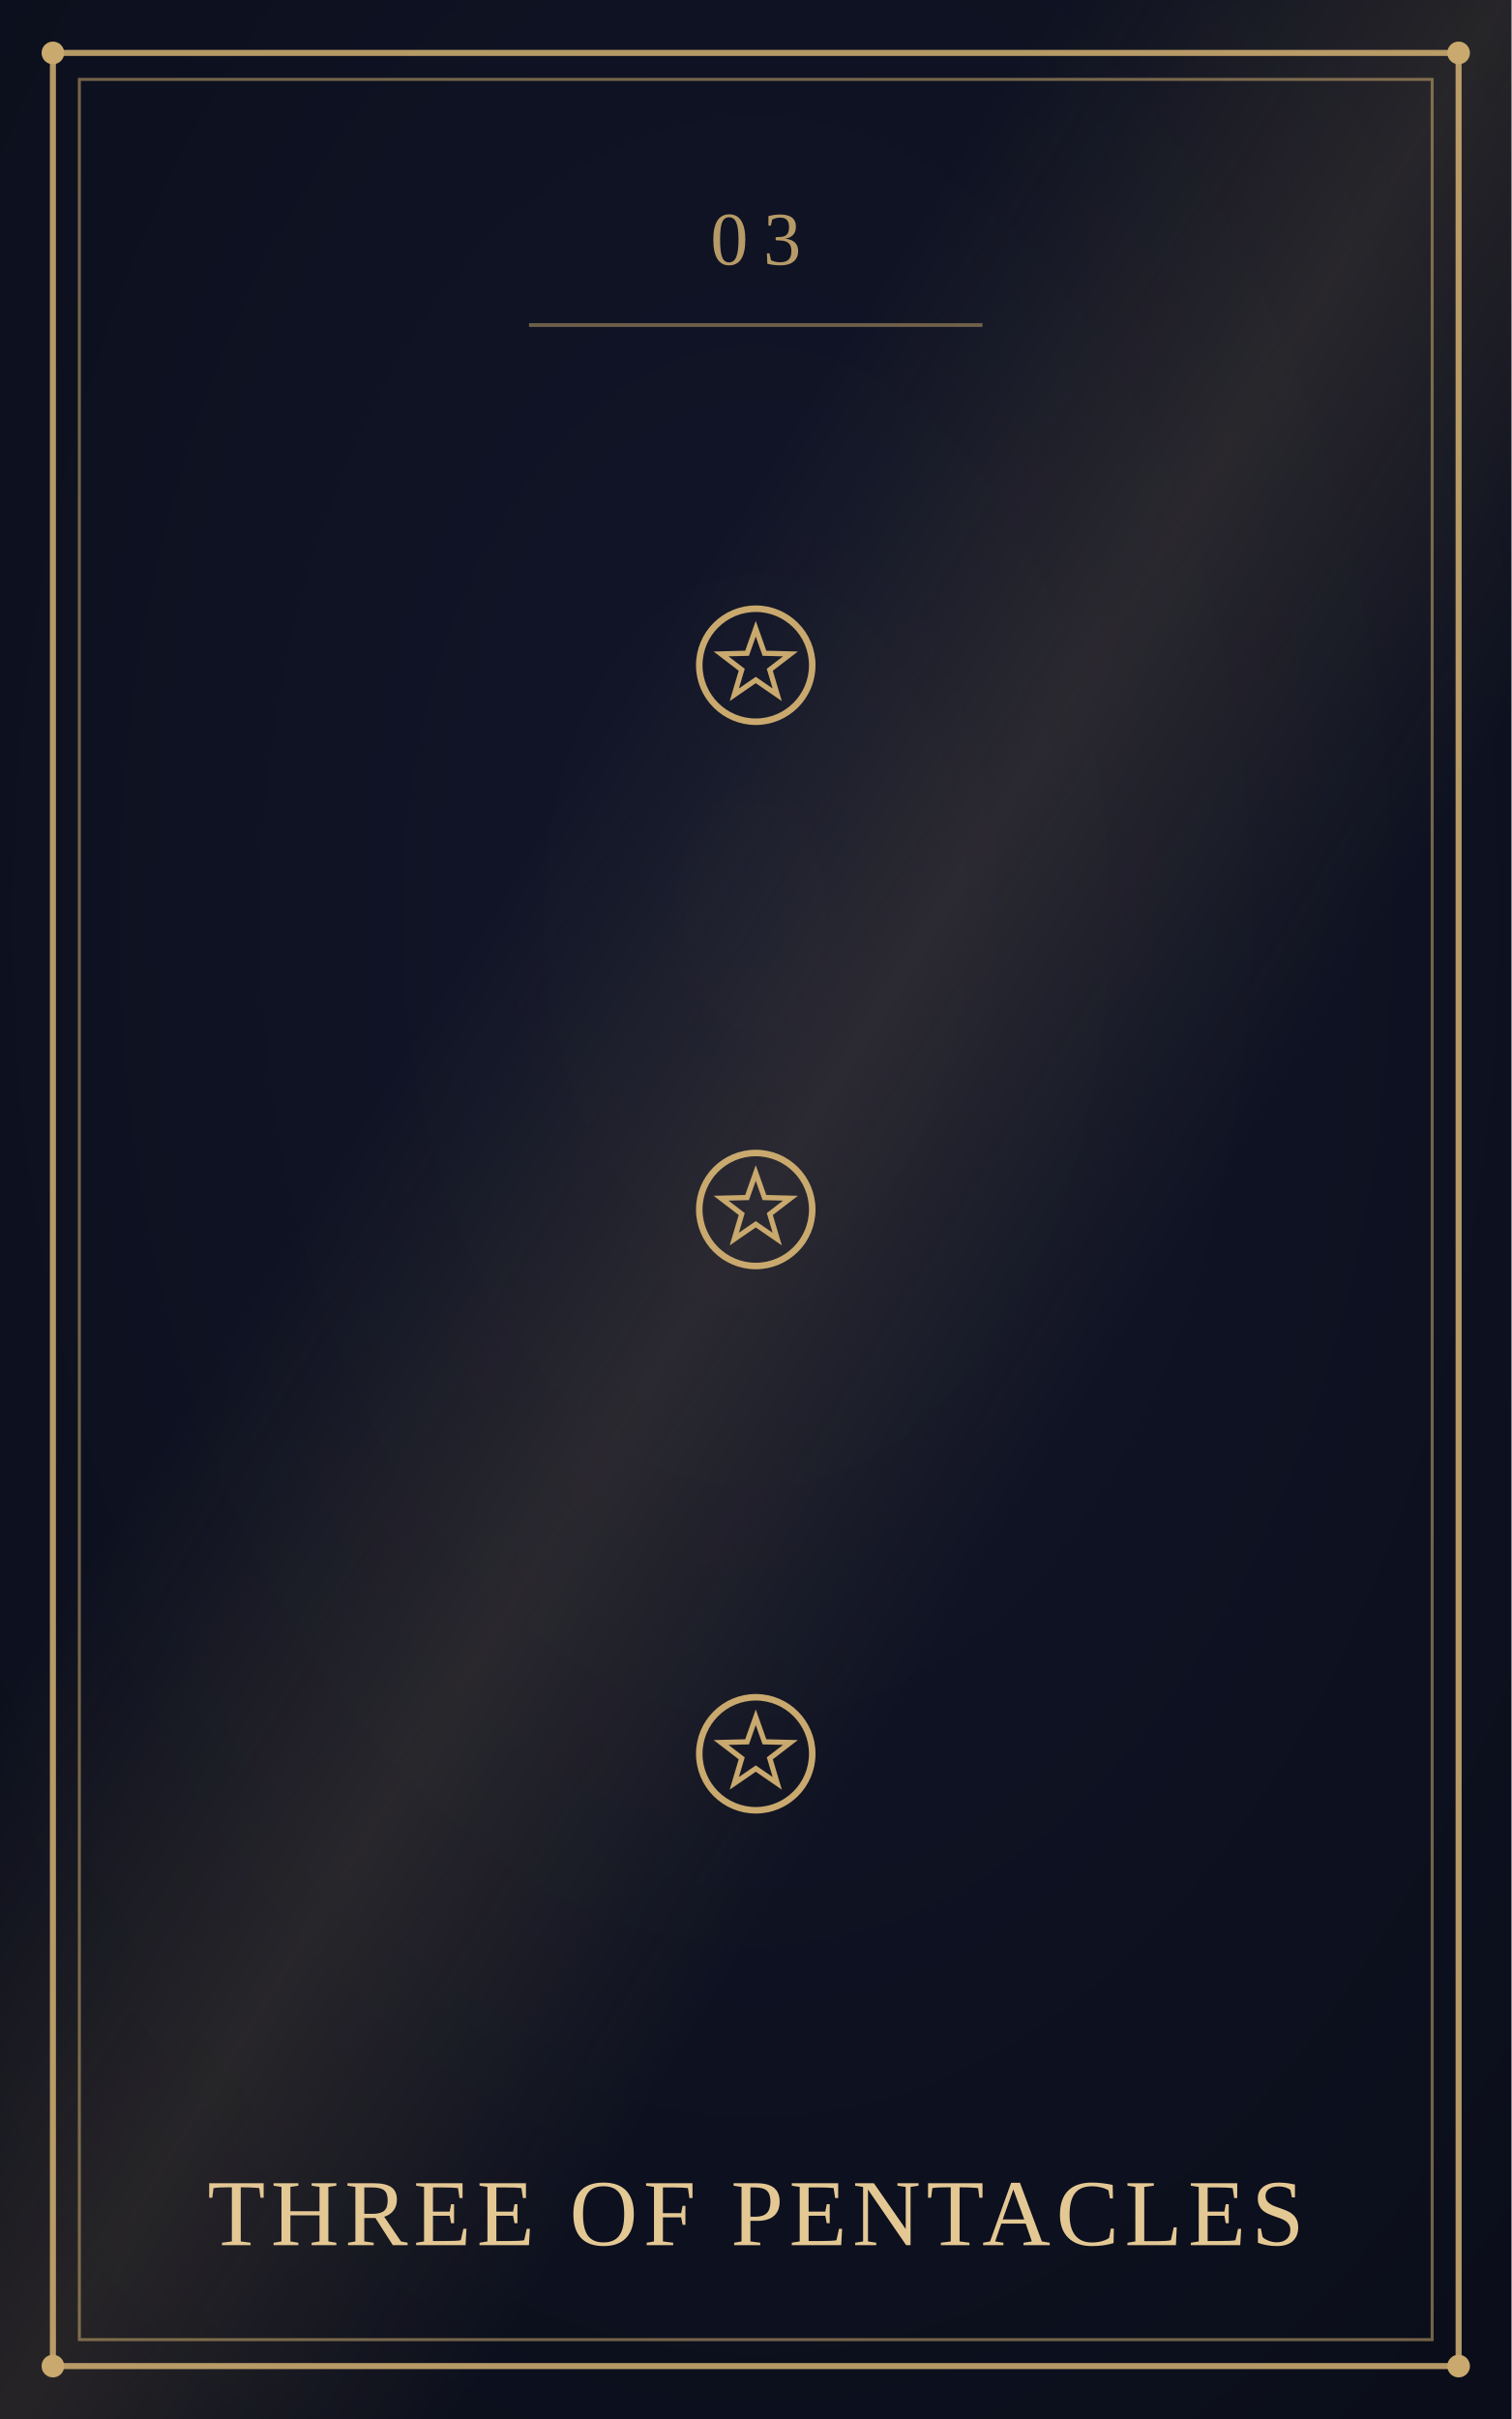
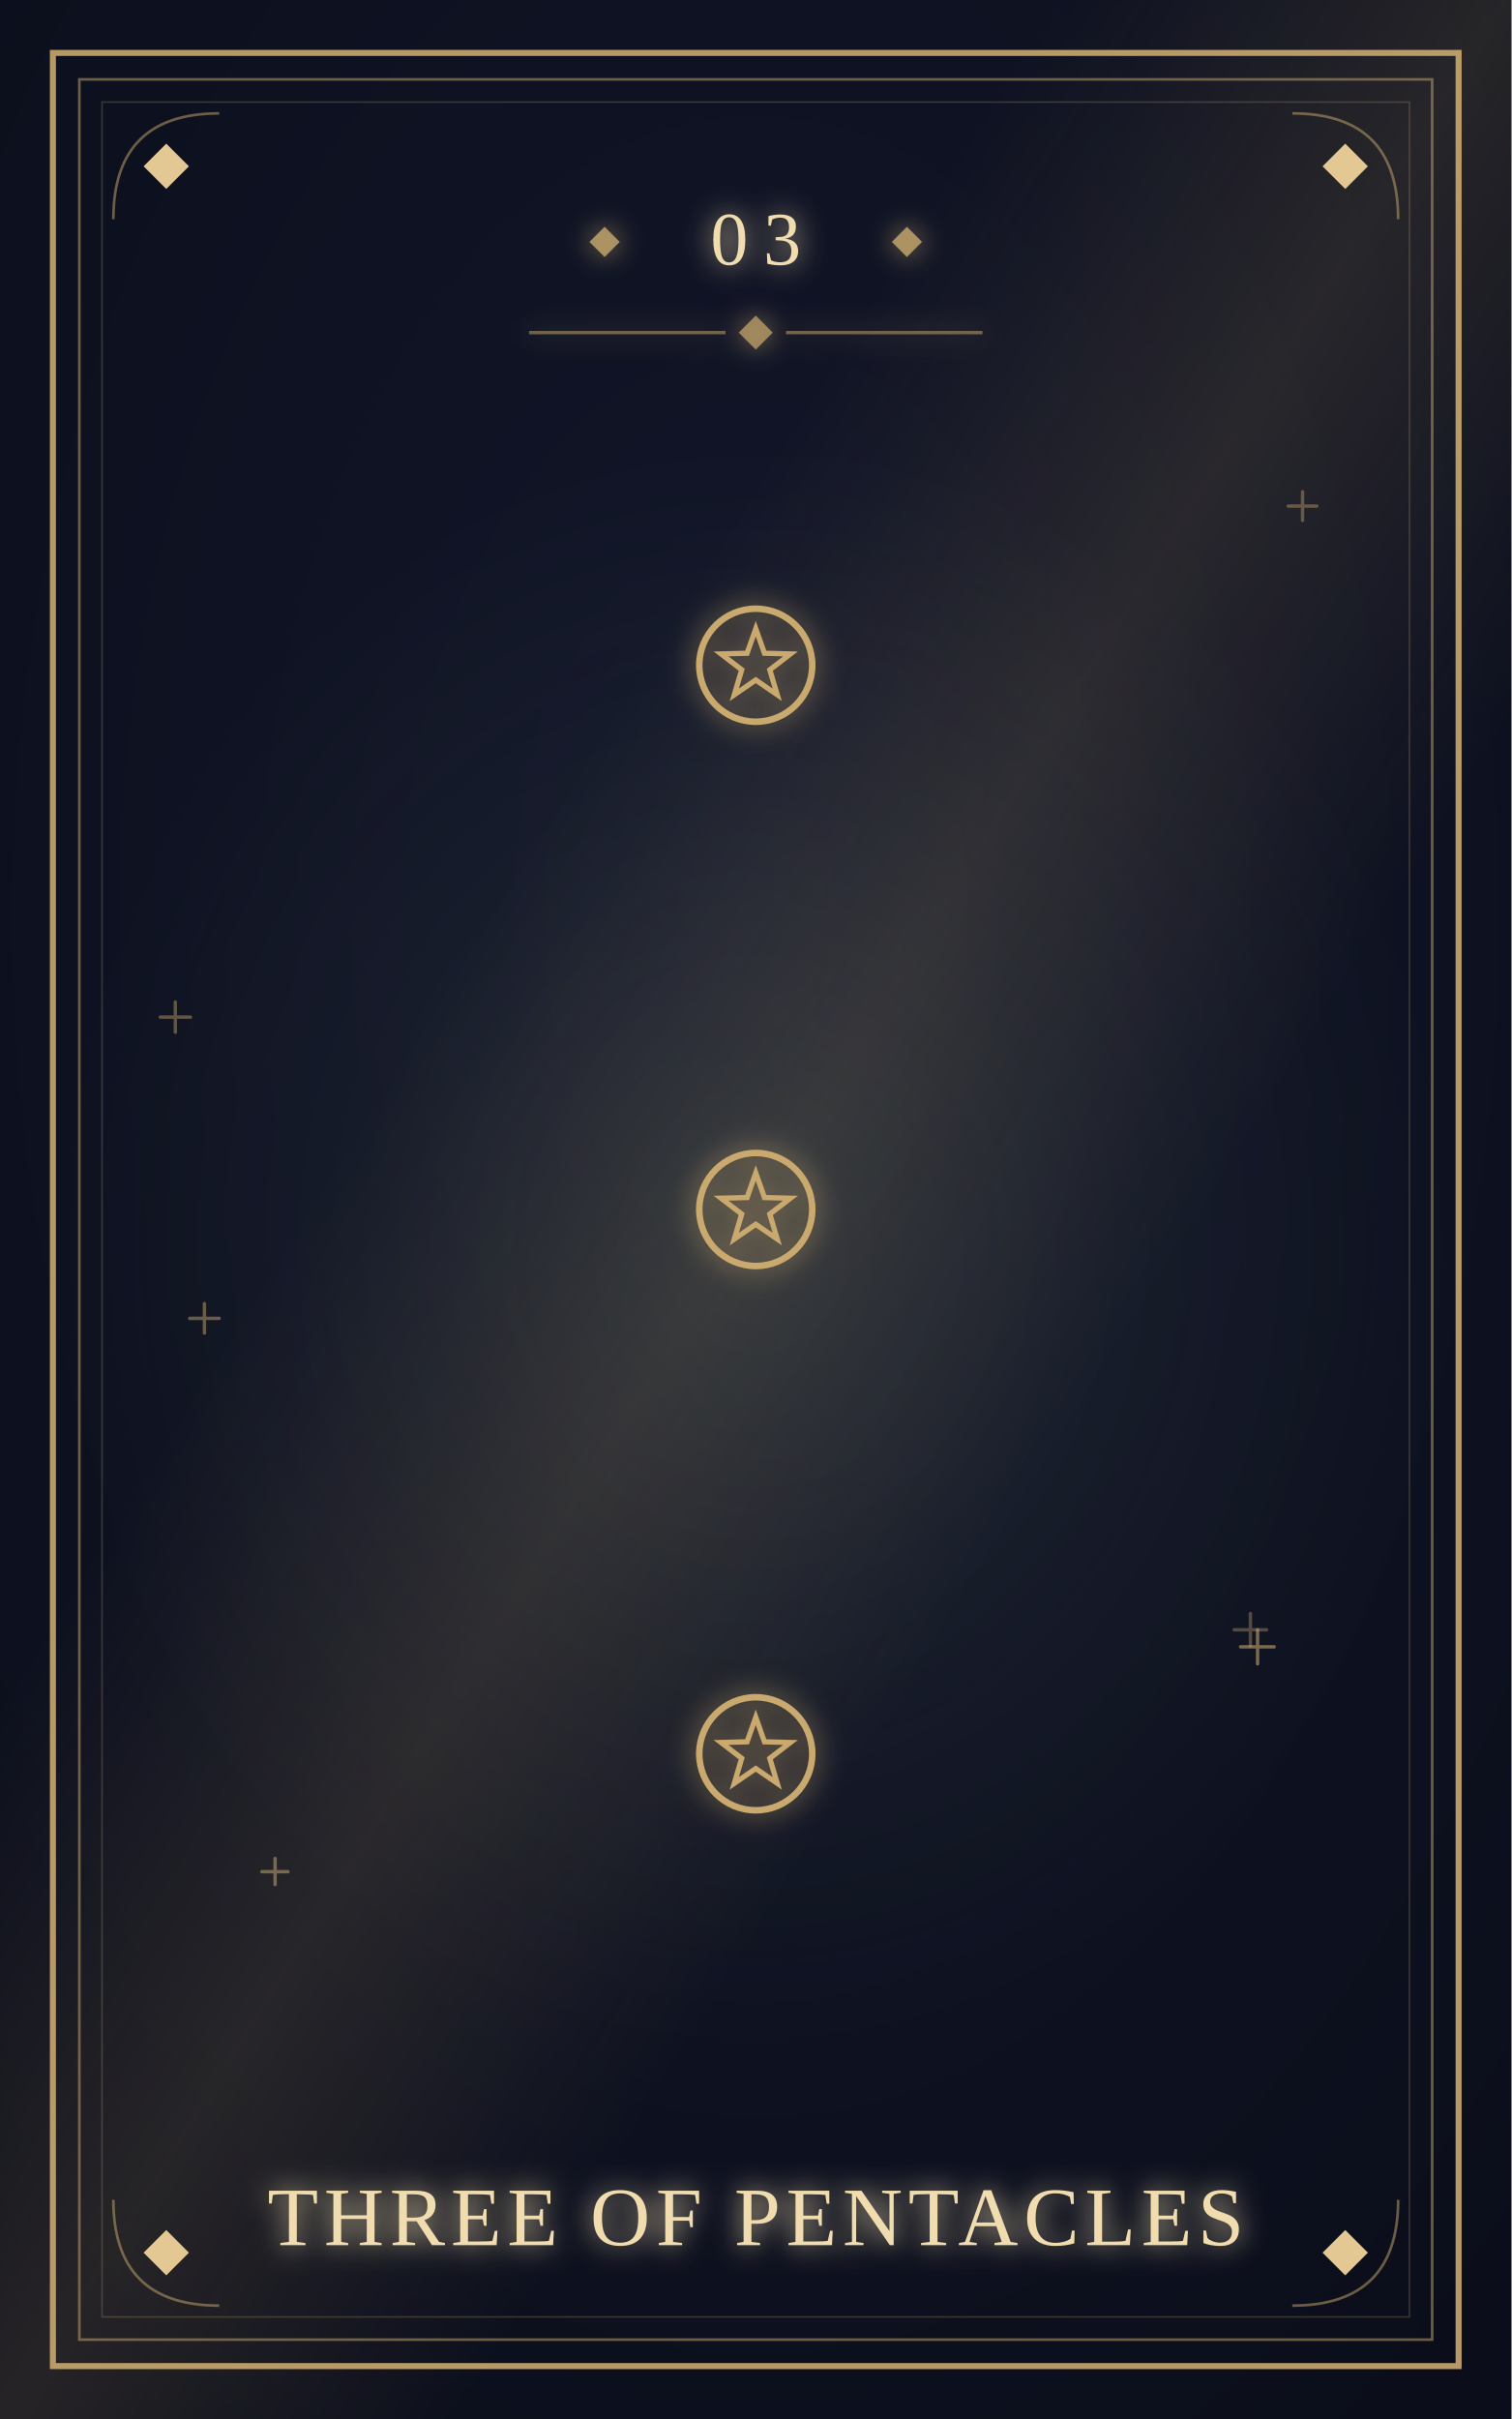
<svg xmlns="http://www.w3.org/2000/svg" viewBox="0 0 400 640" width="400" height="640">
  <defs>
    <radialGradient id="bgGrad" cx="50%" cy="38%" r="75%">
      <stop offset="0%" stop-color="#12162a" />
      <stop offset="100%" stop-color="#0b0e1a" />
    </radialGradient>
    <linearGradient id="sheen" x1="0%" y1="0%" x2="100%" y2="100%">
      <stop offset="35%" stop-color="#c9a96e" stop-opacity="0" />
      <stop offset="50%" stop-color="#c9a96e" stop-opacity="0.14" />
      <stop offset="65%" stop-color="#c9a96e" stop-opacity="0" />
    </linearGradient>
+     <radialGradient id="halo" cx="50%" cy="50%" r="50%">
+       <stop offset="0%" stop-color="#a9c49a" stop-opacity="0.13" />
+       <stop offset="45%" stop-color="#a9c49a" stop-opacity="0.06" />
+       <stop offset="100%" stop-color="#a9c49a" stop-opacity="0" />
+     </radialGradient>
+     <filter id="glow" x="-40%" y="-40%" width="180%" height="180%">
+       <feGaussianBlur stdDeviation="3.5" result="b" />
+       <feMerge>
+         <feMergeNode in="b" />
+         <feMergeNode in="SourceGraphic" />
+       </feMerge>
+     </filter>
    <symbol id="sym-wands" viewBox="-20 -20 40 40">
      <g>
        <line x1="0" y1="-18" x2="0" y2="18" stroke="#c9a96e" stroke-width="2" stroke-linecap="round" transform="rotate(18)" />
        <line x1="-5" y1="-10" x2="5" y2="-6" stroke="#c9a96e" stroke-width="1.3" transform="rotate(18)" />
        <line x1="-5" y1="2" x2="5" y2="6" stroke="#c9a96e" stroke-width="1.3" transform="rotate(18)" />
      </g>
    </symbol>
    <symbol id="sym-cups" viewBox="-20 -20 40 40">
      <g>
        <path d="M -9 -12 L 9 -12 L 5 6 A 5 5 0 0 1 -5 6 Z" fill="none" stroke="#c9a96e" stroke-width="1.6" />
        <line x1="0" y1="6" x2="0" y2="14" stroke="#c9a96e" stroke-width="1.6" />
        <line x1="-6" y1="16" x2="6" y2="16" stroke="#c9a96e" stroke-width="1.6" />
      </g>
    </symbol>
    <symbol id="sym-swords" viewBox="-20 -20 40 40">
      <g>
        <line x1="0" y1="-18" x2="0" y2="14" stroke="#c9a96e" stroke-width="2" />
        <line x1="-7" y1="-6" x2="7" y2="-6" stroke="#c9a96e" stroke-width="1.6" />
        <circle cx="0" cy="17" r="2.2" fill="#c9a96e" />
      </g>
    </symbol>
    <symbol id="sym-pentacles" viewBox="-20 -20 40 40">
      <g>
        <circle cx="0" cy="0" r="13" fill="none" stroke="#c9a96e" stroke-width="1.5" opacity="1" />
        <polygon points="0,-8.4 2,-2.75 7.99,-2.6 3.23,1.05 4.94,6.8 0,3.4 -4.94,6.8 -3.23,1.05 -7.99,-2.6 -2,-2.75" fill="none" stroke="#c9a96e" stroke-width="1.2" opacity="1" />
      </g>
    </symbol>
  </defs>
  <rect x="0" y="0" width="400" height="640" fill="url(#bgGrad)" />
+   <ellipse cx="200" cy="330" rx="185" ry="215" fill="url(#halo)" />
  <rect x="0" y="0" width="400" height="640" fill="url(#sheen)" />
  <rect x="14" y="14" width="372" height="612" fill="none" stroke="#c9a96e" stroke-width="1.6" opacity="0.9" />
-   <rect x="21" y="21" width="358" height="598" fill="none" stroke="#c9a96e" stroke-width="0.8" opacity="0.55" />
-   <circle cx="14" cy="14" r="3" fill="#c9a96e" />
-   <circle cx="386" cy="14" r="3" fill="#c9a96e" />
-   <circle cx="14" cy="626" r="3" fill="#c9a96e" />
-   <circle cx="386" cy="626" r="3" fill="#c9a96e" />
-   <use href="#sym-pentacles" x="177" y="153" width="46" height="46" />
-   <use href="#sym-pentacles" x="177" y="297" width="46" height="46" />
-   <use href="#sym-pentacles" x="177" y="441" width="46" height="46" />
-   <text x="200" y="70" text-anchor="middle" font-family="Georgia, 'Times New Roman', serif" font-size="20" letter-spacing="4" fill="#c9a96e" opacity="0.9">03</text>
-   <line x1="140" y1="86" x2="260" y2="86" stroke="#c9a96e" stroke-width="1" opacity="0.5" />
-   <text x="200" y="594" text-anchor="middle" font-family="Georgia, 'Times New Roman', serif" font-size="25" letter-spacing="1.5" fill="#e4c894">THREE OF PENTACLES</text>
+   <rect x="21" y="21" width="358" height="598" fill="none" stroke="#c9a96e" stroke-width="0.7" opacity="0.5" />
+   <rect x="27" y="27" width="346" height="586" fill="none" stroke="#c9a96e" stroke-width="0.4" opacity="0.25" />
+   <polygon points="44,38 50,44 44,50 38,44" fill="#e4c894" opacity="1" />
+   <polygon points="356,38 362,44 356,50 350,44" fill="#e4c894" opacity="1" />
+   <polygon points="44,590 50,596 44,602 38,596" fill="#e4c894" opacity="1" />
+   <polygon points="356,590 362,596 356,602 350,596" fill="#e4c894" opacity="1" />
+   <g fill="none" stroke="#c9a96e" stroke-width="0.7" opacity="0.5">
+     <path d="M30 58 Q30 30 58 30" />
+     <path d="M370 58 Q370 30 342 30" />
+     <path d="M30 582 Q30 610 58 610" />
+     <path d="M370 582 Q370 610 342 610" />
+   </g>
+   <g stroke="#c9a96e" stroke-width="0.9" stroke-linecap="round" opacity="0.52">
+     <line x1="72.8" y1="491.7" x2="72.8" y2="498.6" />
+     <line x1="69.3" y1="495.2" x2="76.2" y2="495.2" />
+   </g>
+   <g stroke="#c9a96e" stroke-width="0.9" stroke-linecap="round" opacity="0.36">
+     <line x1="330.9" y1="426.9" x2="330.9" y2="435.5" />
+     <line x1="326.6" y1="431.2" x2="335.2" y2="431.2" />
+   </g>
+   <g stroke="#c9a96e" stroke-width="0.9" stroke-linecap="round" opacity="0.48">
+     <line x1="54.1" y1="344.9" x2="54.1" y2="352.7" />
+     <line x1="50.2" y1="348.8" x2="58.0" y2="348.8" />
+   </g>
+   <g stroke="#c9a96e" stroke-width="0.9" stroke-linecap="round" opacity="0.57">
+     <line x1="332.8" y1="431.2" x2="332.8" y2="440.2" />
+     <line x1="328.3" y1="435.7" x2="337.2" y2="435.7" />
+   </g>
+   <g stroke="#c9a96e" stroke-width="0.9" stroke-linecap="round" opacity="0.43">
+     <line x1="46.4" y1="265.1" x2="46.4" y2="273.1" />
+     <line x1="42.4" y1="269.1" x2="50.4" y2="269.1" />
+   </g>
+   <g stroke="#c9a96e" stroke-width="0.9" stroke-linecap="round" opacity="0.41">
+     <line x1="344.7" y1="130.1" x2="344.7" y2="137.7" />
+     <line x1="340.9" y1="133.9" x2="348.5" y2="133.9" />
+   </g>
+   <g filter="url(#glow)">
+     <use href="#sym-pentacles" x="177" y="153" width="46" height="46" />
+     <use href="#sym-pentacles" x="177" y="297" width="46" height="46" />
+     <use href="#sym-pentacles" x="177" y="441" width="46" height="46" />
+     <text x="200" y="70" text-anchor="middle" font-family="Georgia, 'Times New Roman', serif" font-size="20" letter-spacing="4" fill="#f0dcae">03</text>
+     <polygon points="160,60 164,64 160,68 156,64" fill="#c9a96e" opacity="0.8" />
+     <polygon points="240,60 244,64 240,68 236,64" fill="#c9a96e" opacity="0.8" />
+     <line x1="140" y1="88" x2="192" y2="88" stroke="#c9a96e" stroke-width="0.9" opacity="0.5" />
+     <line x1="208" y1="88" x2="260" y2="88" stroke="#c9a96e" stroke-width="0.9" opacity="0.5" />
+     <polygon points="200,83.5 204.5,88 200,92.5 195.5,88" fill="#c9a96e" opacity="0.7" />
+     <text x="200" y="594" text-anchor="middle" font-family="Georgia, 'Times New Roman', serif" font-size="22" letter-spacing="1.5" fill="#f0dcae">THREE OF PENTACLES</text>
+   </g>
</svg>
